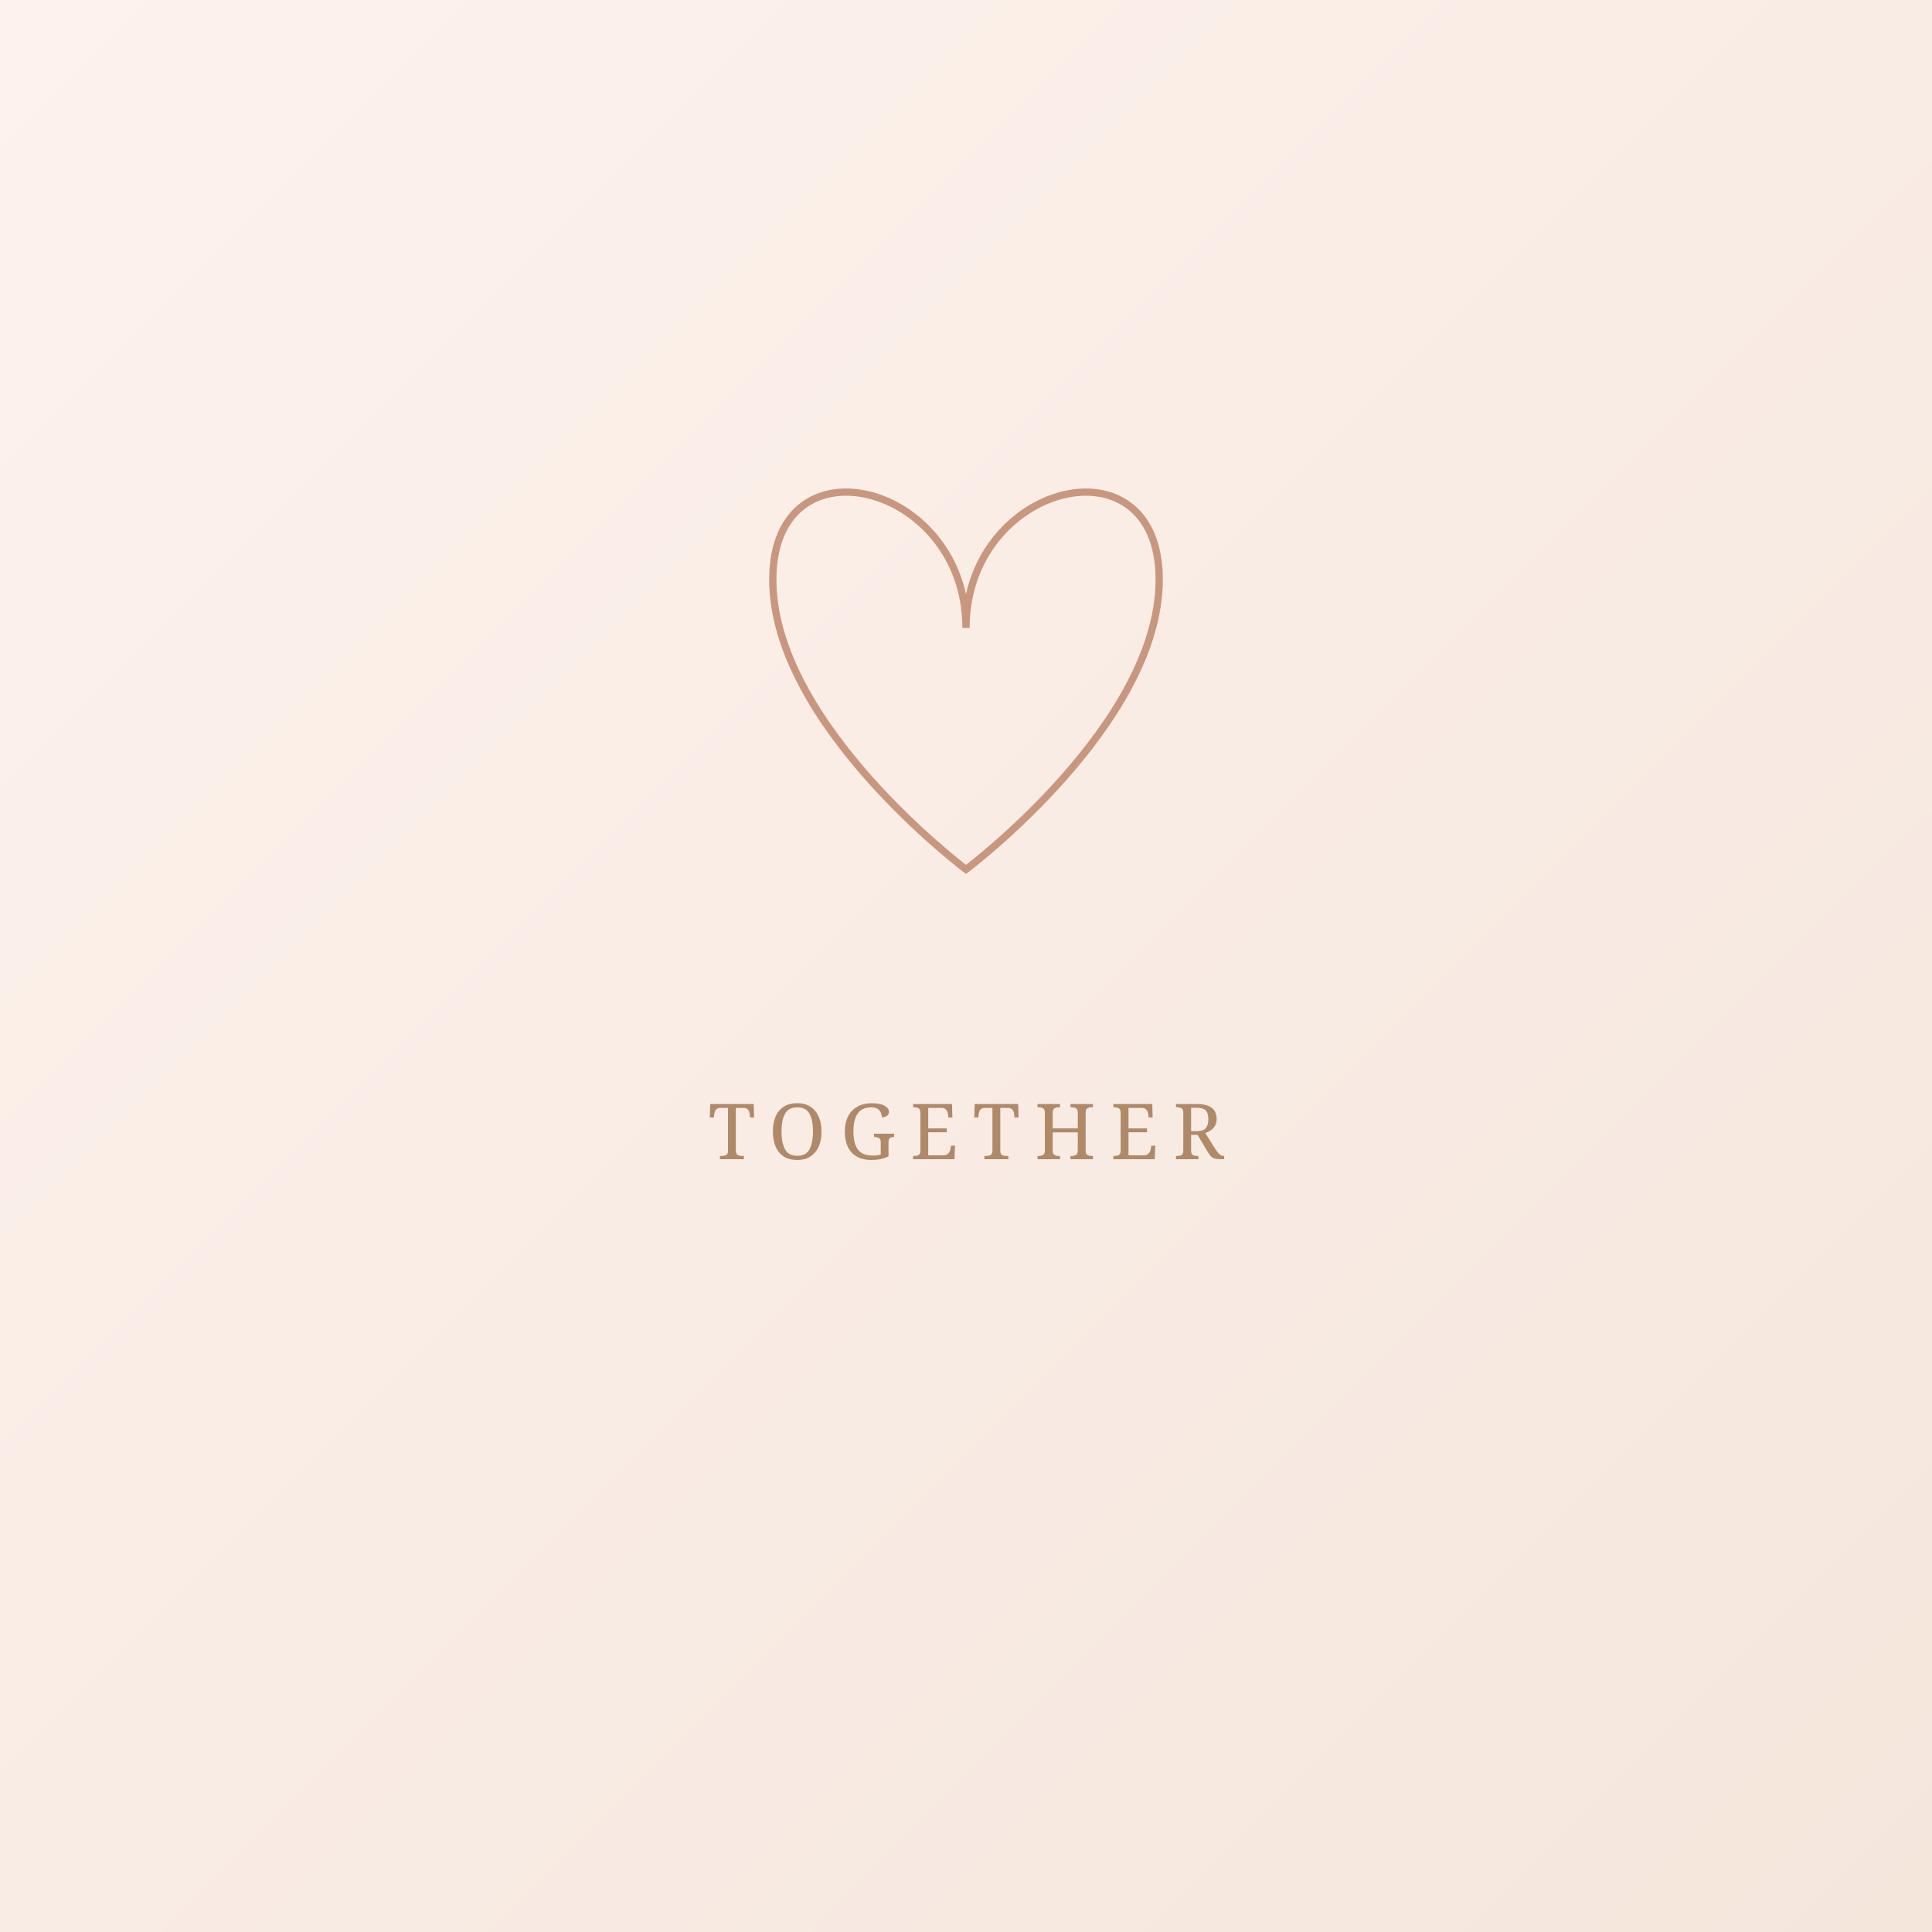
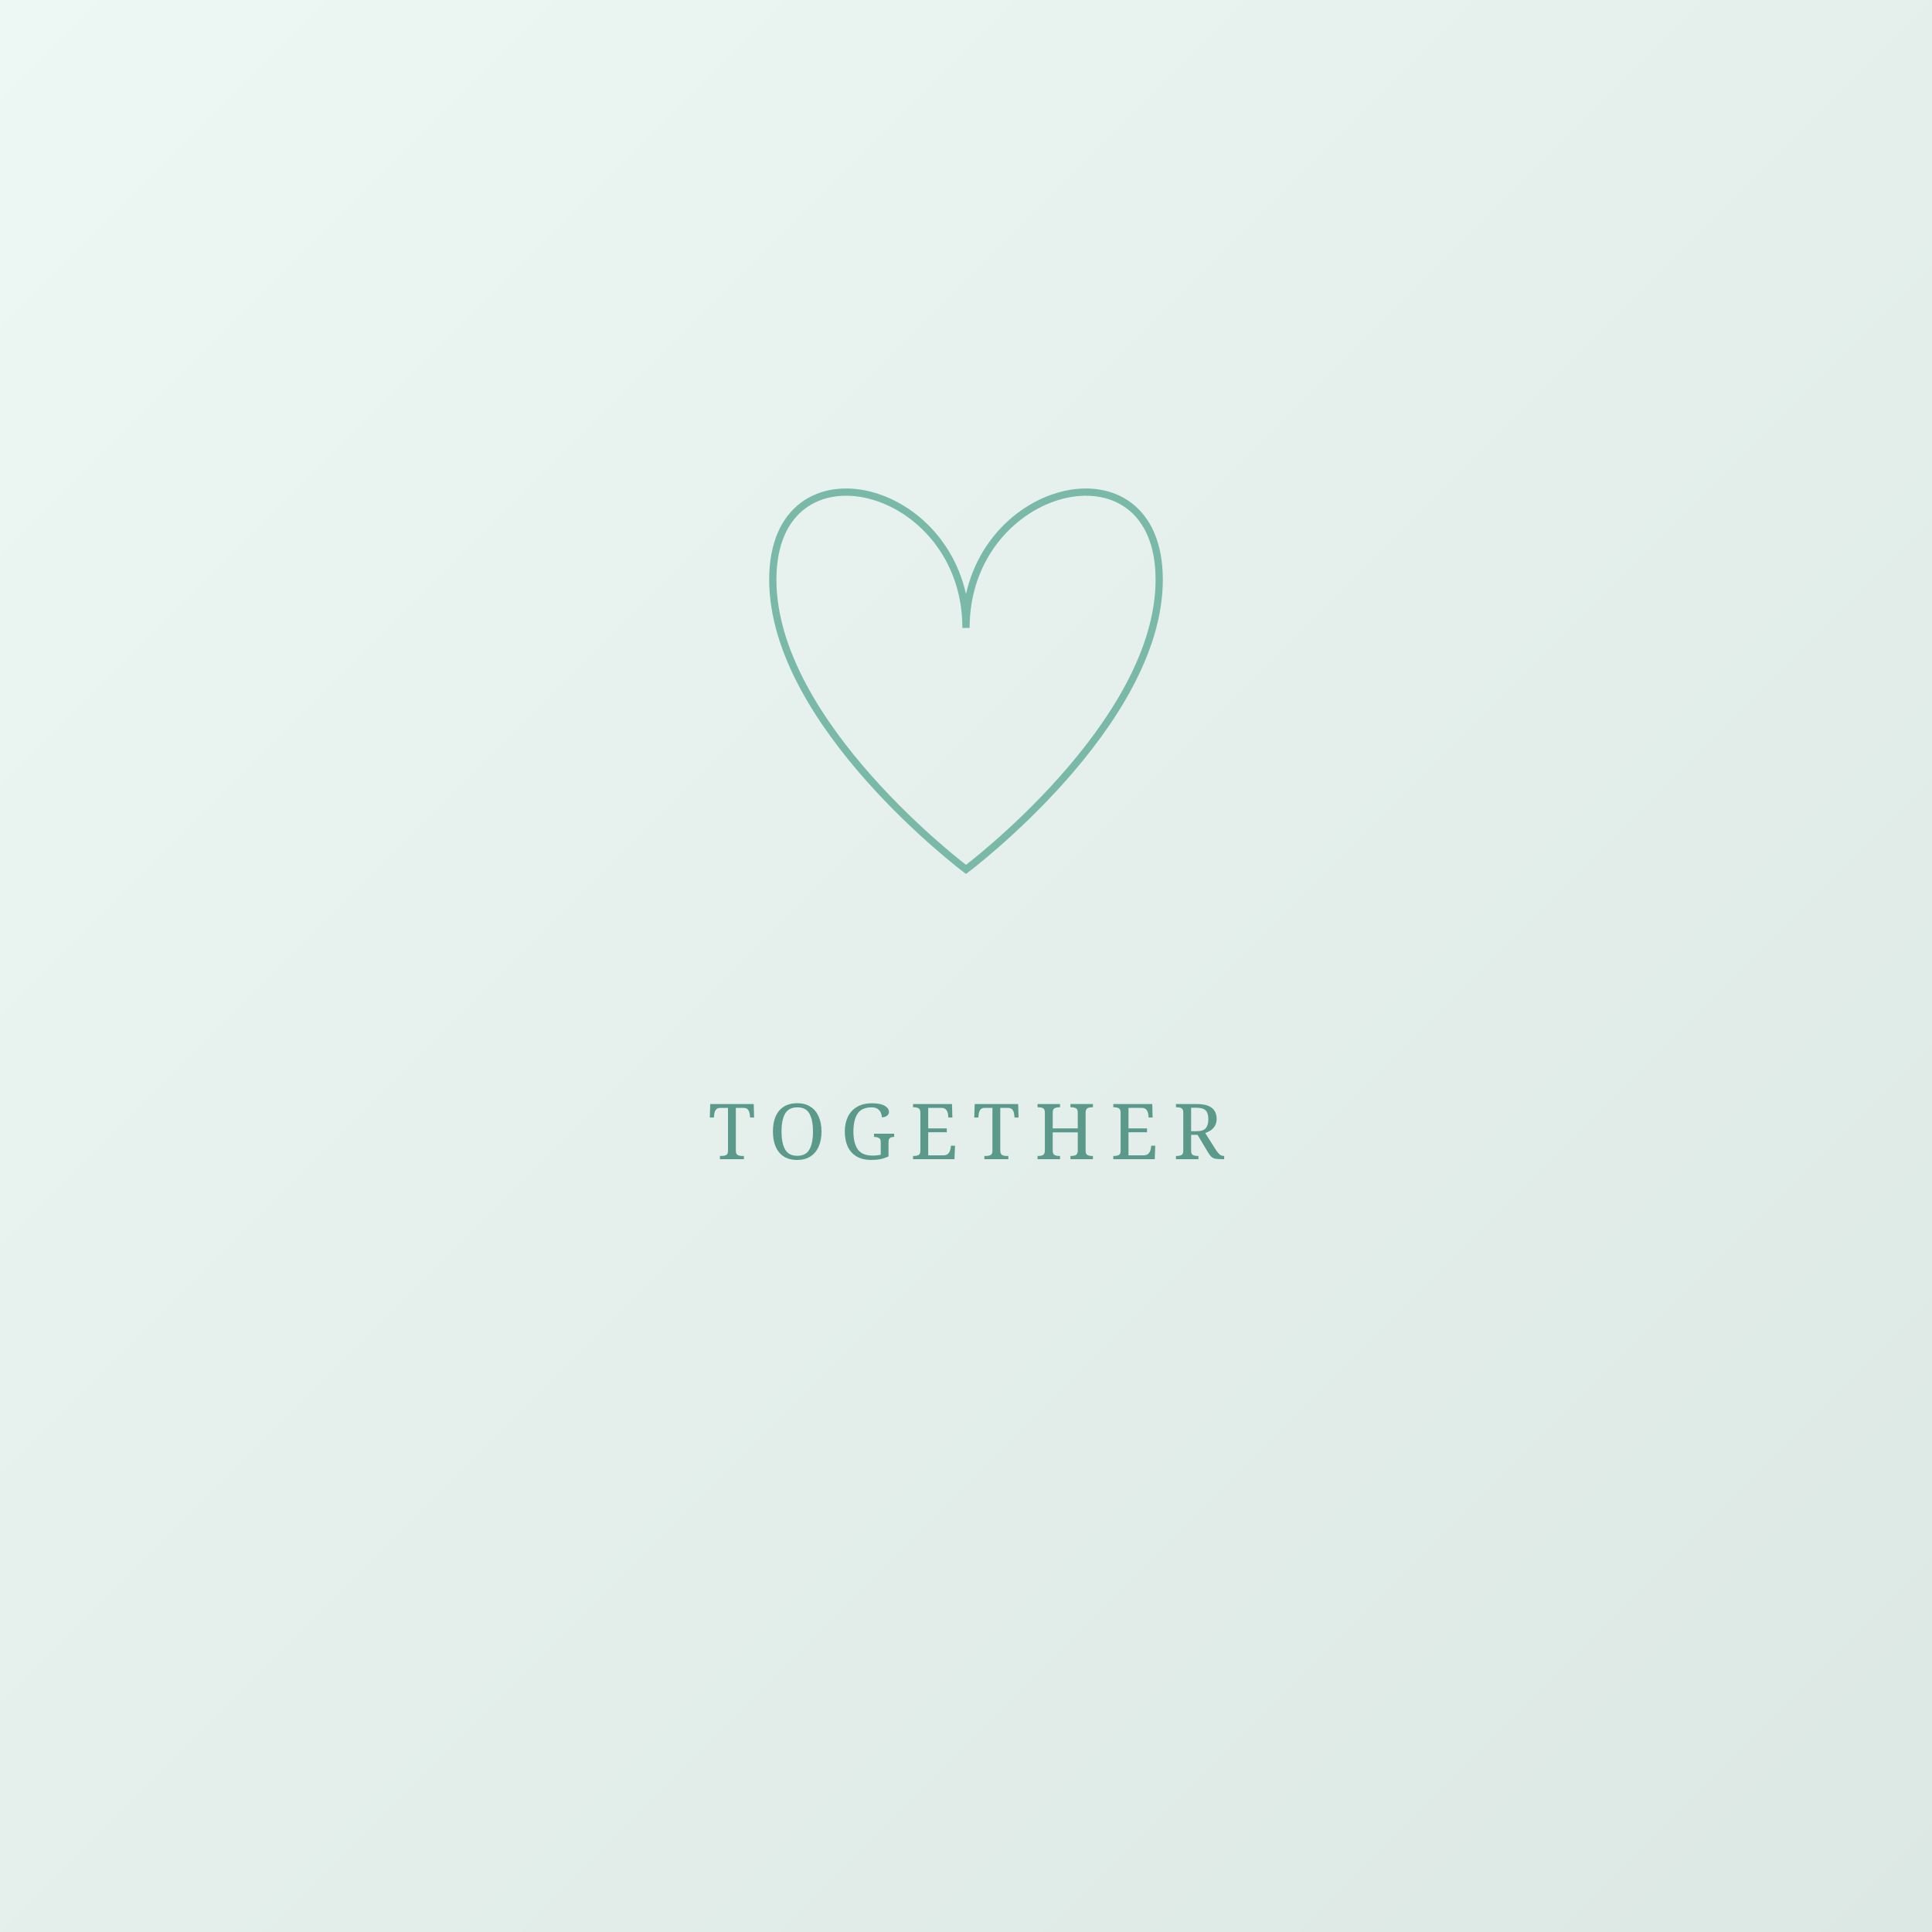
<svg xmlns="http://www.w3.org/2000/svg" width="400" height="400" viewBox="0 0 400 400">
  <defs>
    <linearGradient id="bg2" x1="0%" y1="0%" x2="100%" y2="100%">
-       <stop offset="0%" style="stop-color:#fdf2ed" />
-       <stop offset="100%" style="stop-color:#f5e6dc" />
+       <stop offset="0%" style="stop-color:#edf7f4" />
+       <stop offset="100%" style="stop-color:#dce8e4" />
    </linearGradient>
  </defs>
  <rect width="400" height="400" fill="url(#bg2)" />
-   <path d="M200 130 C200 100, 240 90, 240 120 C240 150, 200 180, 200 180 C200 180, 160 150, 160 120 C160 90, 200 100, 200 130Z" fill="none" stroke="#c9967e" stroke-width="1.5" />
-   <text x="200" y="240" text-anchor="middle" font-family="serif" font-size="16" fill="#b08968" letter-spacing="3">TOGETHER</text>
+   <path d="M200 130 C200 100, 240 90, 240 120 C240 150, 200 180, 200 180 C200 180, 160 150, 160 120 C160 90, 200 100, 200 130Z" fill="none" stroke="#7AB8A8" stroke-width="1.5" />
+   <text x="200" y="240" text-anchor="middle" font-family="serif" font-size="16" fill="#5B9A8B" letter-spacing="3">TOGETHER</text>
</svg>
